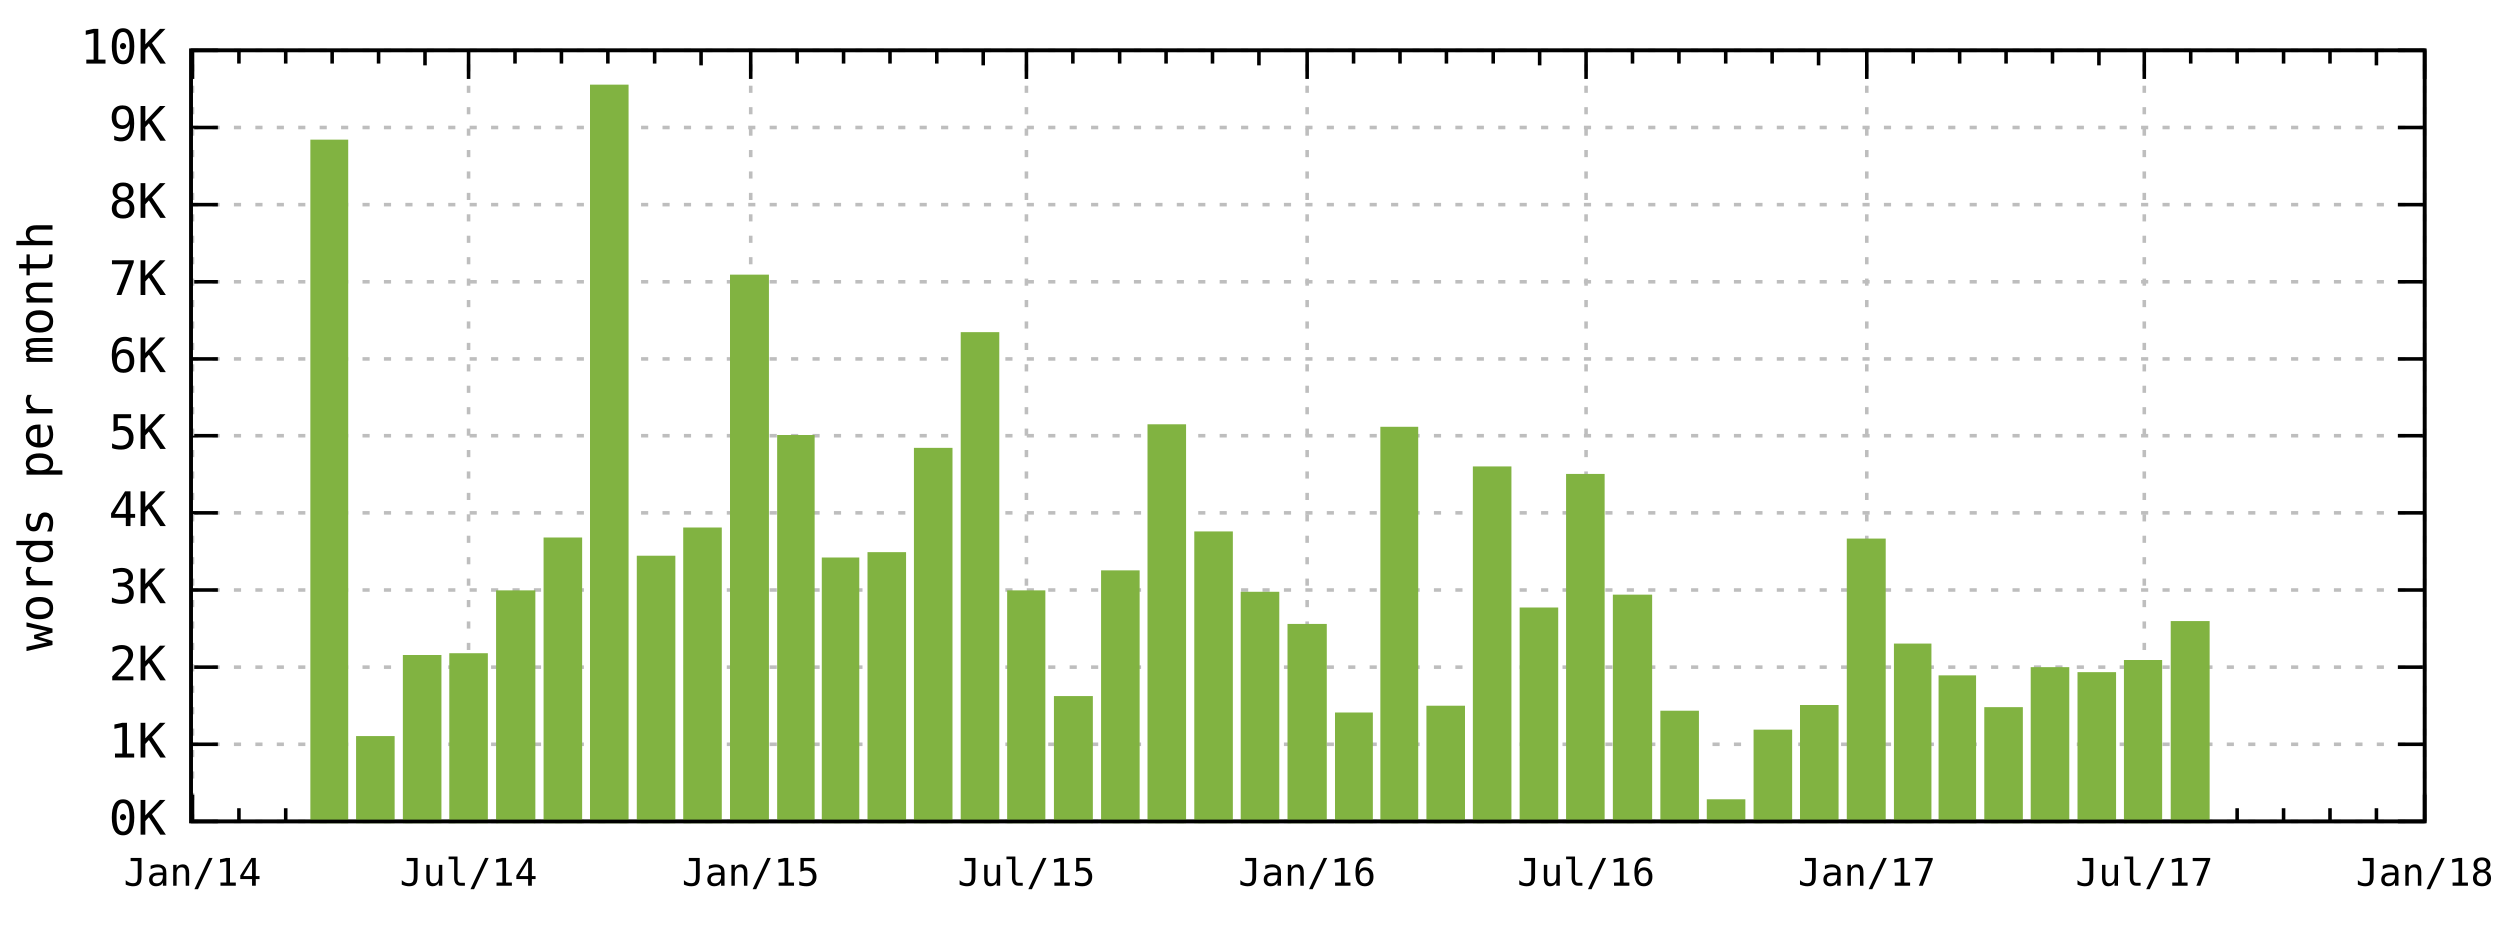
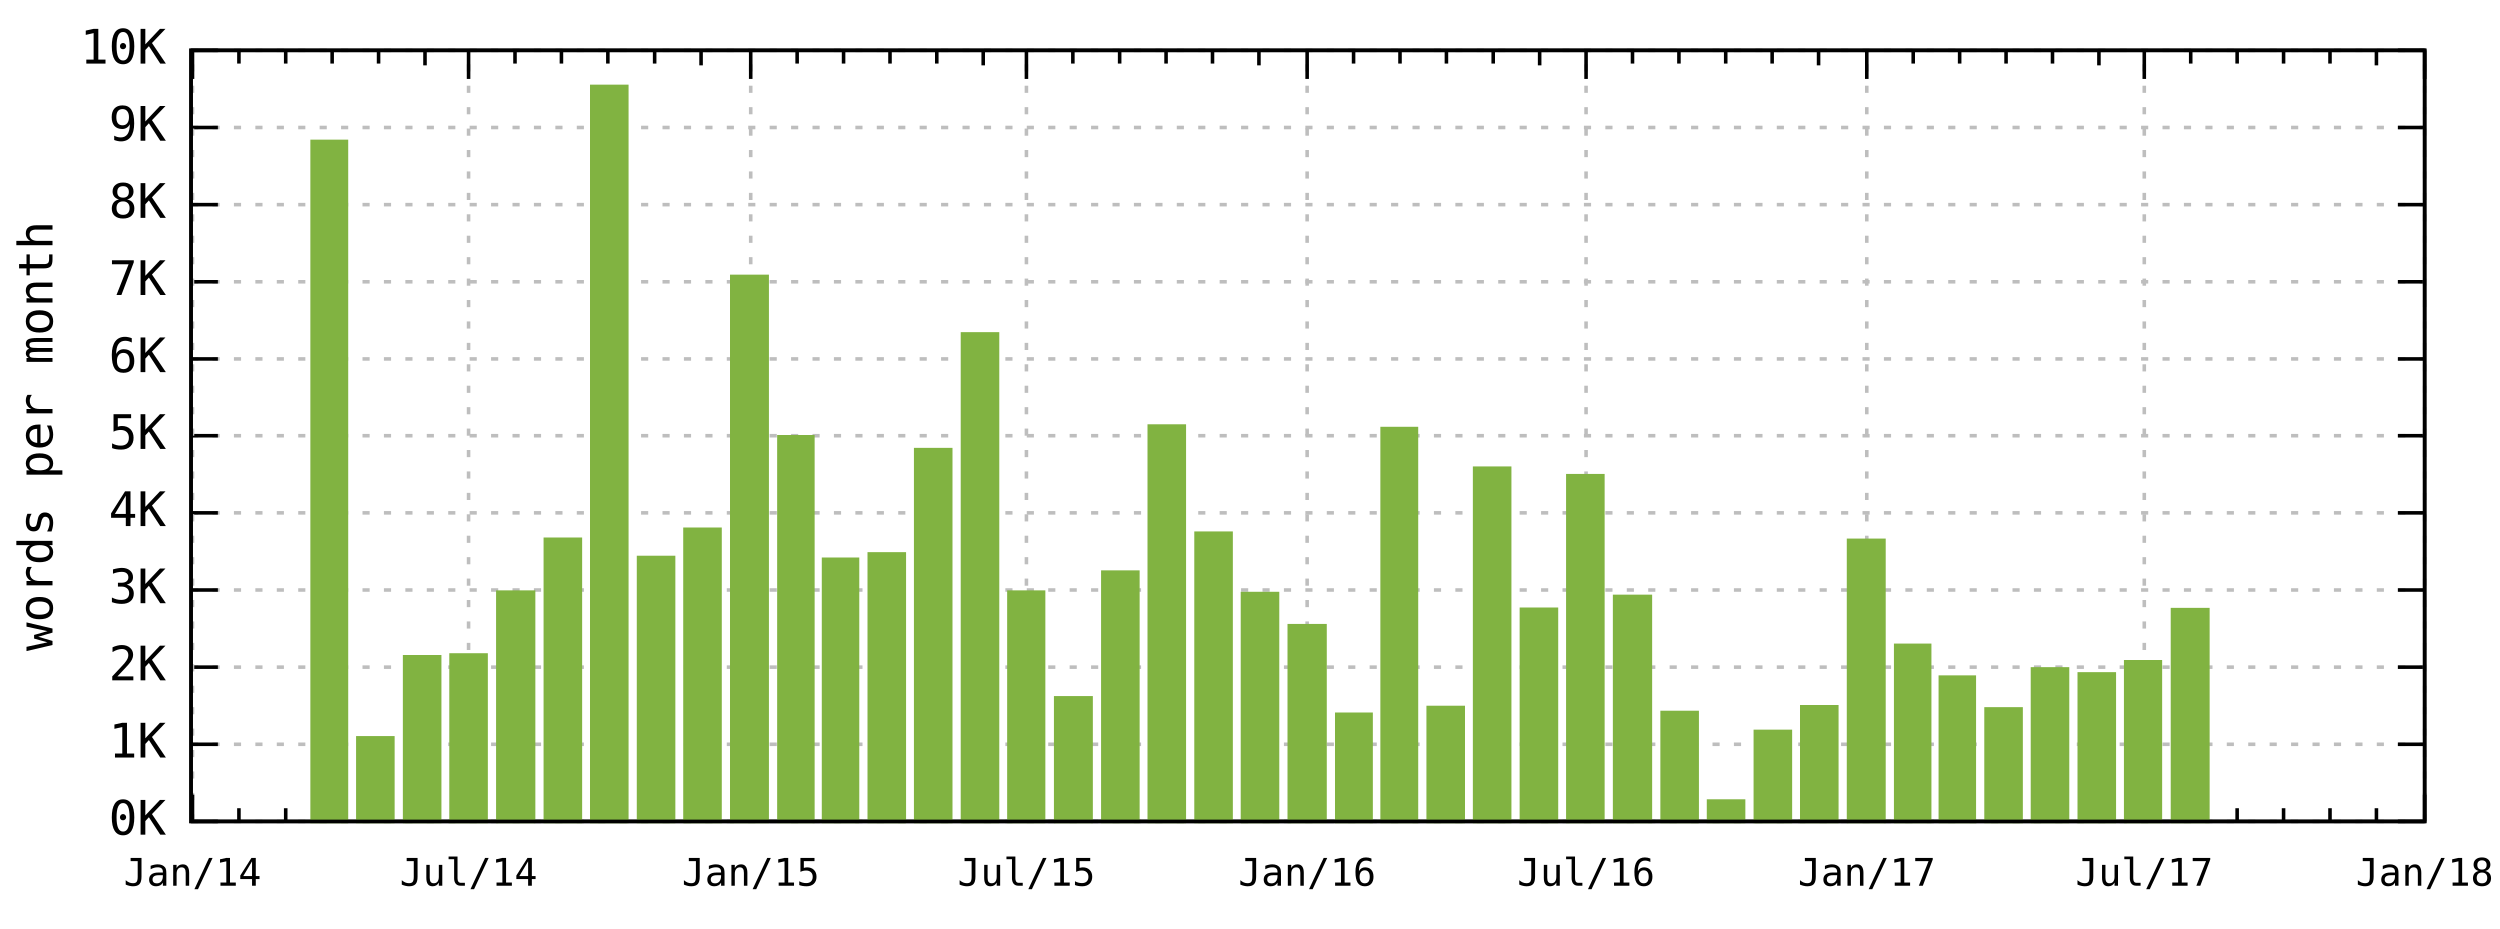
<svg xmlns="http://www.w3.org/2000/svg" xmlns:xlink="http://www.w3.org/1999/xlink" width="700" height="260" viewBox="0 0 700 260">
  <g id="gnuplot_canvas">
    <rect x="0" y="0" width="700" height="260" fill="none" />
    <defs>
      <circle id="gpDot" r="0.5" stroke-width="0.5" />
      <path id="gpPt0" stroke-width="0.267" stroke="currentColor" d="M-1,0 h2 M0,-1 v2" />
      <path id="gpPt1" stroke-width="0.267" stroke="currentColor" d="M-1,-1 L1,1 M1,-1 L-1,1" />
      <path id="gpPt2" stroke-width="0.267" stroke="currentColor" d="M-1,0 L1,0 M0,-1 L0,1 M-1,-1 L1,1 M-1,1 L1,-1" />
      <rect id="gpPt3" stroke-width="0.267" stroke="currentColor" x="-1" y="-1" width="2" height="2" />
      <rect id="gpPt4" stroke-width="0.267" stroke="currentColor" fill="currentColor" x="-1" y="-1" width="2" height="2" />
      <circle id="gpPt5" stroke-width="0.267" stroke="currentColor" cx="0" cy="0" r="1" />
      <use xlink:href="#gpPt5" id="gpPt6" fill="currentColor" stroke="none" />
      <path id="gpPt7" stroke-width="0.267" stroke="currentColor" d="M0,-1.33 L-1.33,0.67 L1.33,0.67 z" />
      <use xlink:href="#gpPt7" id="gpPt8" fill="currentColor" stroke="none" />
      <use xlink:href="#gpPt7" id="gpPt9" stroke="currentColor" transform="rotate(180)" />
      <use xlink:href="#gpPt9" id="gpPt10" fill="currentColor" stroke="none" />
      <use xlink:href="#gpPt3" id="gpPt11" stroke="currentColor" transform="rotate(45)" />
      <use xlink:href="#gpPt11" id="gpPt12" fill="currentColor" stroke="none" />
    </defs>
    <g style="fill:none; color:white; stroke:currentColor; stroke-width:1.00; stroke-linecap:butt; stroke-linejoin:miter">
</g>
    <g style="fill:none; color:black; stroke:currentColor; stroke-width:1.00; stroke-linecap:butt; stroke-linejoin:miter">
</g>
    <g style="fill:none; color:gray; stroke:currentColor; stroke-width:1.00; stroke-linecap:butt; stroke-linejoin:miter">
      <path stroke="rgb(190, 190, 190)" stroke-dasharray=" 2,4" class="gridline" d="M53.5,230.0 L678.9,230.0  h0.01" />
    </g>
    <g style="fill:none; color:black; stroke:currentColor; stroke-width:1.00; stroke-linecap:butt; stroke-linejoin:miter">
      <path stroke="black" d="M53.5,230.0 L61.0,230.0 M678.9,230.0 L671.4,230.0  h0.01" />
      <g transform="translate(46.5,233.7)" style="stroke:none; fill:rgb(0,0,0); font-family:monospace; font-size:10.00pt; text-anchor:end">
        <text>0K</text>
      </g>
    </g>
    <g style="fill:none; color:gray; stroke:currentColor; stroke-width:1.00; stroke-linecap:butt; stroke-linejoin:miter">
      <path stroke="rgb(190, 190, 190)" stroke-dasharray=" 2,4" class="gridline" d="M53.5,208.4 L678.9,208.4  h0.01" />
    </g>
    <g style="fill:none; color:black; stroke:currentColor; stroke-width:1.00; stroke-linecap:butt; stroke-linejoin:miter">
      <path stroke="black" d="M53.5,208.4 L61.0,208.4 M678.9,208.4 L671.4,208.4  h0.01" />
      <g transform="translate(46.5,212.1)" style="stroke:none; fill:rgb(0,0,0); font-family:monospace; font-size:10.00pt; text-anchor:end">
        <text>1K</text>
      </g>
    </g>
    <g style="fill:none; color:gray; stroke:currentColor; stroke-width:1.00; stroke-linecap:butt; stroke-linejoin:miter">
      <path stroke="rgb(190, 190, 190)" stroke-dasharray=" 2,4" class="gridline" d="M53.5,186.8 L678.9,186.8  h0.01" />
    </g>
    <g style="fill:none; color:black; stroke:currentColor; stroke-width:1.00; stroke-linecap:butt; stroke-linejoin:miter">
      <path stroke="black" d="M53.5,186.8 L61.0,186.8 M678.9,186.8 L671.4,186.8  h0.01" />
      <g transform="translate(46.5,190.5)" style="stroke:none; fill:rgb(0,0,0); font-family:monospace; font-size:10.00pt; text-anchor:end">
        <text>2K</text>
      </g>
    </g>
    <g style="fill:none; color:gray; stroke:currentColor; stroke-width:1.00; stroke-linecap:butt; stroke-linejoin:miter">
      <path stroke="rgb(190, 190, 190)" stroke-dasharray=" 2,4" class="gridline" d="M53.5,165.2 L678.9,165.2  h0.01" />
    </g>
    <g style="fill:none; color:black; stroke:currentColor; stroke-width:1.00; stroke-linecap:butt; stroke-linejoin:miter">
      <path stroke="black" d="M53.5,165.2 L61.0,165.2 M678.9,165.2 L671.4,165.2  h0.01" />
      <g transform="translate(46.5,168.9)" style="stroke:none; fill:rgb(0,0,0); font-family:monospace; font-size:10.00pt; text-anchor:end">
        <text>3K</text>
      </g>
    </g>
    <g style="fill:none; color:gray; stroke:currentColor; stroke-width:1.00; stroke-linecap:butt; stroke-linejoin:miter">
      <path stroke="rgb(190, 190, 190)" stroke-dasharray=" 2,4" class="gridline" d="M53.5,143.6 L678.9,143.6  h0.01" />
    </g>
    <g style="fill:none; color:black; stroke:currentColor; stroke-width:1.00; stroke-linecap:butt; stroke-linejoin:miter">
      <path stroke="black" d="M53.5,143.6 L61.0,143.6 M678.9,143.6 L671.4,143.6  h0.01" />
      <g transform="translate(46.5,147.3)" style="stroke:none; fill:rgb(0,0,0); font-family:monospace; font-size:10.00pt; text-anchor:end">
        <text>4K</text>
      </g>
    </g>
    <g style="fill:none; color:gray; stroke:currentColor; stroke-width:1.00; stroke-linecap:butt; stroke-linejoin:miter">
      <path stroke="rgb(190, 190, 190)" stroke-dasharray=" 2,4" class="gridline" d="M53.5,122.0 L678.9,122.0  h0.01" />
    </g>
    <g style="fill:none; color:black; stroke:currentColor; stroke-width:1.00; stroke-linecap:butt; stroke-linejoin:miter">
      <path stroke="black" d="M53.5,122.0 L61.0,122.0 M678.9,122.0 L671.4,122.0  h0.01" />
      <g transform="translate(46.5,125.7)" style="stroke:none; fill:rgb(0,0,0); font-family:monospace; font-size:10.00pt; text-anchor:end">
        <text>5K</text>
      </g>
    </g>
    <g style="fill:none; color:gray; stroke:currentColor; stroke-width:1.00; stroke-linecap:butt; stroke-linejoin:miter">
      <path stroke="rgb(190, 190, 190)" stroke-dasharray=" 2,4" class="gridline" d="M53.5,100.5 L678.9,100.5  h0.01" />
    </g>
    <g style="fill:none; color:black; stroke:currentColor; stroke-width:1.00; stroke-linecap:butt; stroke-linejoin:miter">
      <path stroke="black" d="M53.5,100.5 L61.0,100.5 M678.9,100.5 L671.4,100.5  h0.01" />
      <g transform="translate(46.5,104.2)" style="stroke:none; fill:rgb(0,0,0); font-family:monospace; font-size:10.00pt; text-anchor:end">
        <text>6K</text>
      </g>
    </g>
    <g style="fill:none; color:gray; stroke:currentColor; stroke-width:1.00; stroke-linecap:butt; stroke-linejoin:miter">
      <path stroke="rgb(190, 190, 190)" stroke-dasharray=" 2,4" class="gridline" d="M53.5,78.9 L678.9,78.9  h0.01" />
    </g>
    <g style="fill:none; color:black; stroke:currentColor; stroke-width:1.00; stroke-linecap:butt; stroke-linejoin:miter">
      <path stroke="black" d="M53.5,78.9 L61.0,78.9 M678.9,78.9 L671.4,78.9  h0.01" />
      <g transform="translate(46.5,82.6)" style="stroke:none; fill:rgb(0,0,0); font-family:monospace; font-size:10.00pt; text-anchor:end">
        <text>7K</text>
      </g>
    </g>
    <g style="fill:none; color:gray; stroke:currentColor; stroke-width:1.00; stroke-linecap:butt; stroke-linejoin:miter">
      <path stroke="rgb(190, 190, 190)" stroke-dasharray=" 2,4" class="gridline" d="M53.5,57.3 L678.9,57.3  h0.01" />
    </g>
    <g style="fill:none; color:black; stroke:currentColor; stroke-width:1.00; stroke-linecap:butt; stroke-linejoin:miter">
      <path stroke="black" d="M53.5,57.3 L61.0,57.3 M678.9,57.3 L671.4,57.3  h0.01" />
      <g transform="translate(46.5,61.0)" style="stroke:none; fill:rgb(0,0,0); font-family:monospace; font-size:10.00pt; text-anchor:end">
        <text>8K</text>
      </g>
    </g>
    <g style="fill:none; color:gray; stroke:currentColor; stroke-width:1.00; stroke-linecap:butt; stroke-linejoin:miter">
      <path stroke="rgb(190, 190, 190)" stroke-dasharray=" 2,4" class="gridline" d="M53.5,35.7 L678.9,35.7  h0.01" />
    </g>
    <g style="fill:none; color:black; stroke:currentColor; stroke-width:1.00; stroke-linecap:butt; stroke-linejoin:miter">
      <path stroke="black" d="M53.5,35.7 L61.0,35.7 M678.9,35.7 L671.4,35.7  h0.01" />
      <g transform="translate(46.5,39.4)" style="stroke:none; fill:rgb(0,0,0); font-family:monospace; font-size:10.00pt; text-anchor:end">
        <text>9K</text>
      </g>
    </g>
    <g style="fill:none; color:gray; stroke:currentColor; stroke-width:1.00; stroke-linecap:butt; stroke-linejoin:miter">
      <path stroke="rgb(190, 190, 190)" stroke-dasharray=" 2,4" class="gridline" d="M53.5,14.1 L678.9,14.1  h0.01" />
    </g>
    <g style="fill:none; color:black; stroke:currentColor; stroke-width:1.00; stroke-linecap:butt; stroke-linejoin:miter">
      <path stroke="black" d="M53.5,14.1 L61.0,14.1 M678.9,14.1 L671.4,14.1  h0.01" />
      <g transform="translate(46.5,17.8)" style="stroke:none; fill:rgb(0,0,0); font-family:monospace; font-size:10.00pt; text-anchor:end">
        <text>10K</text>
      </g>
    </g>
    <g style="fill:none; color:gray; stroke:currentColor; stroke-width:1.00; stroke-linecap:butt; stroke-linejoin:miter">
      <path stroke="rgb(190, 190, 190)" stroke-dasharray=" 2,4" class="gridline" d="M53.9,230.0 L53.9,14.1  h0.01" />
    </g>
    <g style="fill:none; color:black; stroke:currentColor; stroke-width:1.00; stroke-linecap:butt; stroke-linejoin:miter">
      <path stroke="black" d="M53.9,230.0 L53.9,222.5 M53.9,14.1 L53.9,21.6  h0.01" />
      <g transform="translate(53.9,248.0)" style="stroke:none; fill:rgb(0,0,0); font-family:monospace; font-size:8.00pt; text-anchor:middle">
        <text>Jan/14</text>
      </g>
      <path stroke="black" d="M66.9,230.0 L66.9,226.3 M66.9,14.1 L66.9,17.8 M80.0,230.0 L80.0,226.3 M80.0,14.1 L80.0,17.8    M93.0,230.0 L93.0,226.3 M93.0,14.1 L93.0,17.8 M106.0,230.0 L106.0,226.3 M106.0,14.1 L106.0,17.8    M119.0,230.0 L119.0,226.3 M119.0,14.1 L119.0,17.8  h0.01" />
    </g>
    <g style="fill:none; color:gray; stroke:currentColor; stroke-width:1.00; stroke-linecap:butt; stroke-linejoin:miter">
      <path stroke="rgb(190, 190, 190)" stroke-dasharray=" 2,4" class="gridline" d="M131.2,230.0 L131.2,14.1  h0.01" />
    </g>
    <g style="fill:none; color:black; stroke:currentColor; stroke-width:1.00; stroke-linecap:butt; stroke-linejoin:miter">
      <path stroke="black" d="M131.2,230.0 L131.2,222.5 M131.2,14.1 L131.2,21.6  h0.01" />
      <g transform="translate(131.2,248.0)" style="stroke:none; fill:rgb(0,0,0); font-family:monospace; font-size:8.00pt; text-anchor:middle">
        <text>Jul/14</text>
      </g>
      <path stroke="black" d="M144.2,230.0 L144.2,226.3 M144.2,14.1 L144.2,17.8 M157.2,230.0 L157.2,226.3 M157.2,14.1 L157.2,17.8    M170.2,230.0 L170.2,226.3 M170.2,14.1 L170.2,17.8 M183.3,230.0 L183.3,226.3 M183.3,14.1 L183.3,17.8    M196.3,230.0 L196.3,226.3 M196.3,14.1 L196.3,17.8  h0.01" />
    </g>
    <g style="fill:none; color:gray; stroke:currentColor; stroke-width:1.00; stroke-linecap:butt; stroke-linejoin:miter">
      <path stroke="rgb(190, 190, 190)" stroke-dasharray=" 2,4" class="gridline" d="M210.2,230.0 L210.2,14.1  h0.01" />
    </g>
    <g style="fill:none; color:black; stroke:currentColor; stroke-width:1.00; stroke-linecap:butt; stroke-linejoin:miter">
      <path stroke="black" d="M210.2,230.0 L210.2,222.5 M210.2,14.1 L210.2,21.6  h0.01" />
      <g transform="translate(210.2,248.0)" style="stroke:none; fill:rgb(0,0,0); font-family:monospace; font-size:8.00pt; text-anchor:middle">
        <text>Jan/15</text>
      </g>
      <path stroke="black" d="M223.2,230.0 L223.2,226.3 M223.2,14.1 L223.2,17.8 M236.2,230.0 L236.2,226.3 M236.2,14.1 L236.2,17.8    M249.2,230.0 L249.2,226.3 M249.2,14.1 L249.2,17.8 M262.3,230.0 L262.3,226.3 M262.3,14.1 L262.3,17.8    M275.3,230.0 L275.3,226.3 M275.3,14.1 L275.3,17.8  h0.01" />
    </g>
    <g style="fill:none; color:gray; stroke:currentColor; stroke-width:1.00; stroke-linecap:butt; stroke-linejoin:miter">
      <path stroke="rgb(190, 190, 190)" stroke-dasharray=" 2,4" class="gridline" d="M287.4,230.0 L287.4,14.1  h0.01" />
    </g>
    <g style="fill:none; color:black; stroke:currentColor; stroke-width:1.00; stroke-linecap:butt; stroke-linejoin:miter">
      <path stroke="black" d="M287.4,230.0 L287.4,222.5 M287.4,14.1 L287.4,21.6  h0.01" />
      <g transform="translate(287.4,248.0)" style="stroke:none; fill:rgb(0,0,0); font-family:monospace; font-size:8.00pt; text-anchor:middle">
        <text>Jul/15</text>
      </g>
      <path stroke="black" d="M300.4,230.0 L300.4,226.3 M300.4,14.1 L300.4,17.8 M313.5,230.0 L313.5,226.3 M313.5,14.1 L313.5,17.8    M326.5,230.0 L326.5,226.3 M326.5,14.1 L326.5,17.8 M339.5,230.0 L339.5,226.3 M339.5,14.1 L339.5,17.8    M352.5,230.0 L352.5,226.3 M352.5,14.1 L352.5,17.8  h0.01" />
    </g>
    <g style="fill:none; color:gray; stroke:currentColor; stroke-width:1.00; stroke-linecap:butt; stroke-linejoin:miter">
      <path stroke="rgb(190, 190, 190)" stroke-dasharray=" 2,4" class="gridline" d="M366.0,230.0 L366.0,14.1  h0.01" />
    </g>
    <g style="fill:none; color:black; stroke:currentColor; stroke-width:1.00; stroke-linecap:butt; stroke-linejoin:miter">
      <path stroke="black" d="M366.0,230.0 L366.0,222.5 M366.0,14.1 L366.0,21.6  h0.01" />
      <g transform="translate(366.0,248.0)" style="stroke:none; fill:rgb(0,0,0); font-family:monospace; font-size:8.00pt; text-anchor:middle">
        <text>Jan/16</text>
      </g>
      <path stroke="black" d="M379.0,230.0 L379.0,226.3 M379.0,14.1 L379.0,17.8 M392.0,230.0 L392.0,226.3 M392.0,14.1 L392.0,17.8    M405.0,230.0 L405.0,226.3 M405.0,14.1 L405.0,17.8 M418.1,230.0 L418.1,226.3 M418.1,14.1 L418.1,17.8    M431.1,230.0 L431.1,226.3 M431.1,14.1 L431.1,17.8  h0.01" />
    </g>
    <g style="fill:none; color:gray; stroke:currentColor; stroke-width:1.00; stroke-linecap:butt; stroke-linejoin:miter">
      <path stroke="rgb(190, 190, 190)" stroke-dasharray=" 2,4" class="gridline" d="M444.1,230.0 L444.1,14.1  h0.01" />
    </g>
    <g style="fill:none; color:black; stroke:currentColor; stroke-width:1.00; stroke-linecap:butt; stroke-linejoin:miter">
      <path stroke="black" d="M444.1,230.0 L444.1,222.5 M444.1,14.1 L444.1,21.6  h0.01" />
      <g transform="translate(444.1,248.0)" style="stroke:none; fill:rgb(0,0,0); font-family:monospace; font-size:8.00pt; text-anchor:middle">
        <text>Jul/16</text>
      </g>
      <path stroke="black" d="M457.1,230.0 L457.1,226.3 M457.1,14.1 L457.1,17.8 M470.1,230.0 L470.1,226.3 M470.1,14.1 L470.1,17.8    M483.2,230.0 L483.2,226.3 M483.2,14.1 L483.2,17.8 M496.2,230.0 L496.2,226.3 M496.2,14.1 L496.2,17.8    M509.2,230.0 L509.2,226.3 M509.2,14.1 L509.2,17.8  h0.01" />
    </g>
    <g style="fill:none; color:gray; stroke:currentColor; stroke-width:1.00; stroke-linecap:butt; stroke-linejoin:miter">
      <path stroke="rgb(190, 190, 190)" stroke-dasharray=" 2,4" class="gridline" d="M522.7,230.0 L522.7,14.1  h0.01" />
    </g>
    <g style="fill:none; color:black; stroke:currentColor; stroke-width:1.00; stroke-linecap:butt; stroke-linejoin:miter">
      <path stroke="black" d="M522.7,230.0 L522.7,222.5 M522.7,14.1 L522.7,21.6  h0.01" />
      <g transform="translate(522.7,248.0)" style="stroke:none; fill:rgb(0,0,0); font-family:monospace; font-size:8.00pt; text-anchor:middle">
        <text>Jan/17</text>
      </g>
      <path stroke="black" d="M535.7,230.0 L535.7,226.3 M535.7,14.1 L535.7,17.8 M548.7,230.0 L548.7,226.3 M548.7,14.1 L548.7,17.8    M561.7,230.0 L561.7,226.3 M561.7,14.1 L561.7,17.8 M574.7,230.0 L574.7,226.3 M574.7,14.1 L574.7,17.8    M587.7,230.0 L587.7,226.3 M587.7,14.1 L587.7,17.8  h0.01" />
    </g>
    <g style="fill:none; color:gray; stroke:currentColor; stroke-width:1.00; stroke-linecap:butt; stroke-linejoin:miter">
      <path stroke="rgb(190, 190, 190)" stroke-dasharray=" 2,4" class="gridline" d="M600.4,230.0 L600.4,14.1  h0.01" />
    </g>
    <g style="fill:none; color:black; stroke:currentColor; stroke-width:1.00; stroke-linecap:butt; stroke-linejoin:miter">
      <path stroke="black" d="M600.4,230.0 L600.4,222.5 M600.4,14.1 L600.4,21.6  h0.01" />
      <g transform="translate(600.4,248.0)" style="stroke:none; fill:rgb(0,0,0); font-family:monospace; font-size:8.00pt; text-anchor:middle">
        <text>Jul/17</text>
      </g>
      <path stroke="black" d="M613.4,230.0 L613.4,226.3 M613.4,14.1 L613.4,17.8 M626.4,230.0 L626.4,226.3 M626.4,14.1 L626.4,17.8    M639.4,230.0 L639.4,226.3 M639.4,14.1 L639.4,17.8 M652.4,230.0 L652.4,226.3 M652.4,14.1 L652.4,17.8    M665.4,230.0 L665.4,226.3 M665.4,14.1 L665.4,17.8  h0.01" />
    </g>
    <g style="fill:none; color:gray; stroke:currentColor; stroke-width:1.00; stroke-linecap:butt; stroke-linejoin:miter">
      <path stroke="rgb(190, 190, 190)" stroke-dasharray=" 2,4" class="gridline" d="M678.9,230.0 L678.9,14.1  h0.01" />
    </g>
    <g style="fill:none; color:black; stroke:currentColor; stroke-width:1.00; stroke-linecap:butt; stroke-linejoin:miter">
      <path stroke="black" d="M678.9,230.0 L678.9,222.5 M678.9,14.1 L678.9,21.6  h0.01" />
      <g transform="translate(678.9,248.0)" style="stroke:none; fill:rgb(0,0,0); font-family:monospace; font-size:8.00pt; text-anchor:middle">
        <text>Jan/18</text>
      </g>
      <path stroke="black" d="M53.5,14.1 L53.5,230.0 L678.9,230.0 L678.9,14.1 L53.5,14.1 Z  h0.01" />
      <g transform="translate(14.7,122.1) rotate(270)" style="stroke:none; fill:rgb(0,0,0); font-family:monospace; font-size:10.00pt; text-anchor:middle">
        <text>words per month</text>
      </g>
    </g>
    <g id="gnuplot_plot_1">
      <g style="fill:none; color:red; stroke:currentColor; stroke-width:1.00; stroke-linecap:butt; stroke-linejoin:miter">
        <g style="stroke:none; shape-rendering:crispEdges">
          <polygon fill="rgb(129, 179,  65)" points="87.4,230.0 97.1,230.0 97.1,39.5 87.4,39.5 " />
        </g>
        <path stroke="rgb(129, 179,  65)" d="M87.4,230.0 L87.4,39.6 L97.0,39.6 L97.0,230.0 L87.4,230.0 Z  h0.01" />
        <g style="stroke:none; shape-rendering:crispEdges">
          <polygon fill="rgb(129, 179,  65)" points="100.2,230.0 110.1,230.0 110.1,206.5 100.2,206.5 " />
        </g>
        <path stroke="rgb(129, 179,  65)" d="M100.2,230.0 L100.2,206.6 L110.0,206.6 L110.0,230.0 L100.2,230.0 Z  h0.01" />
        <g style="stroke:none; shape-rendering:crispEdges">
          <polygon fill="rgb(129, 179,  65)" points="113.3,230.0 123.2,230.0 123.2,183.8 113.3,183.8 " />
        </g>
        <path stroke="rgb(129, 179,  65)" d="M113.3,230.0 L113.3,183.9 L123.1,183.9 L123.1,230.0 L113.3,230.0 Z  h0.01" />
        <g style="stroke:none; shape-rendering:crispEdges">
          <polygon fill="rgb(129, 179,  65)" points="126.3,230.0 136.2,230.0 136.2,183.3 126.3,183.3 " />
        </g>
        <path stroke="rgb(129, 179,  65)" d="M126.3,230.0 L126.3,183.4 L136.1,183.4 L136.1,230.0 L126.3,230.0 Z  h0.01" />
        <g style="stroke:none; shape-rendering:crispEdges">
          <polygon fill="rgb(129, 179,  65)" points="139.4,230.0 149.5,230.0 149.5,165.7 139.4,165.7 " />
        </g>
        <path stroke="rgb(129, 179,  65)" d="M139.4,230.0 L139.4,165.8 L149.4,165.8 L149.4,230.0 L139.4,230.0 Z  h0.01" />
        <g style="stroke:none; shape-rendering:crispEdges">
          <polygon fill="rgb(129, 179,  65)" points="152.7,230.0 162.6,230.0 162.6,150.9 152.7,150.9 " />
        </g>
        <path stroke="rgb(129, 179,  65)" d="M152.7,230.0 L152.7,151.0 L162.5,151.0 L162.5,230.0 L152.7,230.0 Z  h0.01" />
        <g style="stroke:none; shape-rendering:crispEdges">
          <polygon fill="rgb(129, 179,  65)" points="165.7,230.0 175.6,230.0 175.6,24.1 165.7,24.1 " />
        </g>
        <path stroke="rgb(129, 179,  65)" d="M165.7,230.0 L165.7,24.2 L175.5,24.2 L175.5,230.0 L165.7,230.0 Z  h0.01" />
        <g style="stroke:none; shape-rendering:crispEdges">
          <polygon fill="rgb(129, 179,  65)" points="178.8,230.0 188.7,230.0 188.7,156.0 178.8,156.0 " />
        </g>
        <path stroke="rgb(129, 179,  65)" d="M178.8,230.0 L178.8,156.1 L188.6,156.1 L188.6,230.0 L178.8,230.0 Z  h0.01" />
        <g style="stroke:none; shape-rendering:crispEdges">
          <polygon fill="rgb(129, 179,  65)" points="191.8,230.0 201.7,230.0 201.7,148.1 191.8,148.1 " />
        </g>
        <path stroke="rgb(129, 179,  65)" d="M191.8,230.0 L191.8,148.2 L201.6,148.2 L201.6,230.0 L191.8,230.0 Z  h0.01" />
        <g style="stroke:none; shape-rendering:crispEdges">
          <polygon fill="rgb(129, 179,  65)" points="204.9,230.0 214.9,230.0 214.9,77.3 204.9,77.3 " />
        </g>
        <path stroke="rgb(129, 179,  65)" d="M204.9,230.0 L204.9,77.4 L214.8,77.4 L214.8,230.0 L204.9,230.0 Z  h0.01" />
        <g style="stroke:none; shape-rendering:crispEdges">
          <polygon fill="rgb(129, 179,  65)" points="218.1,230.0 227.7,230.0 227.7,122.2 218.1,122.2 " />
        </g>
        <path stroke="rgb(129, 179,  65)" d="M218.1,230.0 L218.1,122.3 L227.6,122.3 L227.6,230.0 L218.1,230.0 Z  h0.01" />
        <g style="stroke:none; shape-rendering:crispEdges">
          <polygon fill="rgb(129, 179,  65)" points="230.6,230.0 240.2,230.0 240.2,156.5 230.6,156.5 " />
        </g>
        <path stroke="rgb(129, 179,  65)" d="M230.6,230.0 L230.6,156.6 L240.1,156.6 L240.1,230.0 L230.6,230.0 Z  h0.01" />
        <g style="stroke:none; shape-rendering:crispEdges">
          <polygon fill="rgb(129, 179,  65)" points="243.4,230.0 253.3,230.0 253.3,155.0 243.4,155.0 " />
        </g>
        <path stroke="rgb(129, 179,  65)" d="M243.4,230.0 L243.4,155.1 L253.2,155.1 L253.2,230.0 L243.4,230.0 Z  h0.01" />
        <g style="stroke:none; shape-rendering:crispEdges">
          <polygon fill="rgb(129, 179,  65)" points="256.4,230.0 266.3,230.0 266.3,125.8 256.4,125.8 " />
        </g>
        <path stroke="rgb(129, 179,  65)" d="M256.4,230.0 L256.4,125.9 L266.2,125.9 L266.2,230.0 L256.4,230.0 Z  h0.01" />
        <g style="stroke:none; shape-rendering:crispEdges">
          <polygon fill="rgb(129, 179,  65)" points="269.5,230.0 279.4,230.0 279.4,93.4 269.5,93.4 " />
        </g>
        <path stroke="rgb(129, 179,  65)" d="M269.5,230.0 L269.5,93.5 L279.3,93.5 L279.3,230.0 L269.5,230.0 Z  h0.01" />
        <g style="stroke:none; shape-rendering:crispEdges">
          <polygon fill="rgb(129, 179,  65)" points="282.5,230.0 292.3,230.0 292.3,165.7 282.5,165.7 " />
        </g>
        <path stroke="rgb(129, 179,  65)" d="M282.5,230.0 L282.5,165.8 L292.2,165.8 L292.2,230.0 L282.5,230.0 Z  h0.01" />
        <g style="stroke:none; shape-rendering:crispEdges">
          <polygon fill="rgb(129, 179,  65)" points="295.6,230.0 305.6,230.0 305.6,195.3 295.6,195.3 " />
        </g>
        <path stroke="rgb(129, 179,  65)" d="M295.6,230.0 L295.6,195.4 L305.5,195.4 L305.5,230.0 L295.6,230.0 Z  h0.01" />
        <g style="stroke:none; shape-rendering:crispEdges">
          <polygon fill="rgb(129, 179,  65)" points="308.8,230.0 318.7,230.0 318.7,160.1 308.8,160.1 " />
        </g>
        <path stroke="rgb(129, 179,  65)" d="M308.8,230.0 L308.8,160.2 L318.6,160.2 L318.6,230.0 L308.8,230.0 Z  h0.01" />
        <g style="stroke:none; shape-rendering:crispEdges">
          <polygon fill="rgb(129, 179,  65)" points="321.8,230.0 331.7,230.0 331.7,119.2 321.8,119.2 " />
        </g>
        <path stroke="rgb(129, 179,  65)" d="M321.8,230.0 L321.8,119.3 L331.6,119.3 L331.6,230.0 L321.8,230.0 Z  h0.01" />
        <g style="stroke:none; shape-rendering:crispEdges">
          <polygon fill="rgb(129, 179,  65)" points="334.9,230.0 344.8,230.0 344.8,149.2 334.9,149.2 " />
        </g>
        <path stroke="rgb(129, 179,  65)" d="M334.9,230.0 L334.9,149.3 L344.7,149.3 L344.7,230.0 L334.9,230.0 Z  h0.01" />
        <g style="stroke:none; shape-rendering:crispEdges">
          <polygon fill="rgb(129, 179,  65)" points="347.9,230.0 357.8,230.0 357.8,166.1 347.9,166.1 " />
        </g>
        <path stroke="rgb(129, 179,  65)" d="M347.9,230.0 L347.9,166.2 L357.7,166.2 L357.7,230.0 L347.9,230.0 Z  h0.01" />
        <g style="stroke:none; shape-rendering:crispEdges">
          <polygon fill="rgb(129, 179,  65)" points="361.0,230.0 371.1,230.0 371.1,175.1 361.0,175.1 " />
        </g>
        <path stroke="rgb(129, 179,  65)" d="M361.0,230.0 L361.0,175.2 L371.0,175.2 L371.0,230.0 L361.0,230.0 Z  h0.01" />
        <g style="stroke:none; shape-rendering:crispEdges">
          <polygon fill="rgb(129, 179,  65)" points="374.3,230.0 384.0,230.0 384.0,199.9 374.3,199.9 " />
        </g>
        <path stroke="rgb(129, 179,  65)" d="M374.3,230.0 L374.3,200.0 L383.9,200.0 L383.9,230.0 L374.3,230.0 Z  h0.01" />
        <g style="stroke:none; shape-rendering:crispEdges">
          <polygon fill="rgb(129, 179,  65)" points="387.0,230.0 396.7,230.0 396.7,119.9 387.0,119.9 " />
        </g>
        <path stroke="rgb(129, 179,  65)" d="M387.0,230.0 L387.0,120.0 L396.6,120.0 L396.6,230.0 L387.0,230.0 Z  h0.01" />
        <g style="stroke:none; shape-rendering:crispEdges">
          <polygon fill="rgb(129, 179,  65)" points="399.9,230.0 409.8,230.0 409.8,198.0 399.9,198.0 " />
        </g>
        <path stroke="rgb(129, 179,  65)" d="M399.9,230.0 L399.9,198.1 L409.7,198.1 L409.7,230.0 L399.9,230.0 Z  h0.01" />
        <g style="stroke:none; shape-rendering:crispEdges">
          <polygon fill="rgb(129, 179,  65)" points="412.9,230.0 422.8,230.0 422.8,131.0 412.9,131.0 " />
        </g>
        <path stroke="rgb(129, 179,  65)" d="M412.9,230.0 L412.9,131.1 L422.7,131.1 L422.7,230.0 L412.9,230.0 Z  h0.01" />
        <g style="stroke:none; shape-rendering:crispEdges">
          <polygon fill="rgb(129, 179,  65)" points="426.0,230.0 435.9,230.0 435.9,170.5 426.0,170.5 " />
        </g>
        <path stroke="rgb(129, 179,  65)" d="M426.0,230.0 L426.0,170.6 L435.8,170.6 L435.8,230.0 L426.0,230.0 Z  h0.01" />
        <g style="stroke:none; shape-rendering:crispEdges">
          <polygon fill="rgb(129, 179,  65)" points="439.0,230.0 448.9,230.0 448.9,133.1 439.0,133.1 " />
        </g>
        <path stroke="rgb(129, 179,  65)" d="M439.0,230.0 L439.0,133.2 L448.8,133.2 L448.8,230.0 L439.0,230.0 Z  h0.01" />
        <g style="stroke:none; shape-rendering:crispEdges">
          <polygon fill="rgb(129, 179,  65)" points="452.1,230.0 462.2,230.0 462.2,166.9 452.1,166.9 " />
        </g>
        <path stroke="rgb(129, 179,  65)" d="M452.1,230.0 L452.1,167.0 L462.1,167.0 L462.1,230.0 L452.1,230.0 Z  h0.01" />
        <g style="stroke:none; shape-rendering:crispEdges">
          <polygon fill="rgb(129, 179,  65)" points="465.4,230.0 475.3,230.0 475.3,199.4 465.4,199.4 " />
        </g>
        <path stroke="rgb(129, 179,  65)" d="M465.4,230.0 L465.4,199.5 L475.2,199.5 L475.2,230.0 L465.4,230.0 Z  h0.01" />
        <g style="stroke:none; shape-rendering:crispEdges">
          <polygon fill="rgb(129, 179,  65)" points="478.4,230.0 488.3,230.0 488.3,224.2 478.4,224.2 " />
        </g>
        <path stroke="rgb(129, 179,  65)" d="M478.4,230.0 L478.4,224.3 L488.2,224.3 L488.2,230.0 L478.4,230.0 Z  h0.01" />
        <g style="stroke:none; shape-rendering:crispEdges">
          <polygon fill="rgb(129, 179,  65)" points="491.5,230.0 501.4,230.0 501.4,204.7 491.5,204.7 " />
        </g>
        <path stroke="rgb(129, 179,  65)" d="M491.5,230.0 L491.5,204.8 L501.3,204.8 L501.3,230.0 L491.5,230.0 Z  h0.01" />
        <g style="stroke:none; shape-rendering:crispEdges">
          <polygon fill="rgb(129, 179,  65)" points="504.5,230.0 514.4,230.0 514.4,197.8 504.5,197.8 " />
        </g>
        <path stroke="rgb(129, 179,  65)" d="M504.5,230.0 L504.5,197.9 L514.3,197.9 L514.3,230.0 L504.5,230.0 Z  h0.01" />
        <g style="stroke:none; shape-rendering:crispEdges">
          <polygon fill="rgb(129, 179,  65)" points="517.6,230.0 527.6,230.0 527.6,151.2 517.6,151.2 " />
        </g>
        <path stroke="rgb(129, 179,  65)" d="M517.6,230.0 L517.6,151.3 L527.5,151.3 L527.5,230.0 L517.6,230.0 Z  h0.01" />
        <g style="stroke:none; shape-rendering:crispEdges">
          <polygon fill="rgb(129, 179,  65)" points="530.8,230.0 540.4,230.0 540.4,180.6 530.8,180.6 " />
        </g>
        <path stroke="rgb(129, 179,  65)" d="M530.8,230.0 L530.8,180.7 L540.3,180.7 L540.3,230.0 L530.8,230.0 Z  h0.01" />
        <g style="stroke:none; shape-rendering:crispEdges">
          <polygon fill="rgb(129, 179,  65)" points="543.3,230.0 552.9,230.0 552.9,189.5 543.3,189.5 " />
        </g>
        <path stroke="rgb(129, 179,  65)" d="M543.3,230.0 L543.3,189.6 L552.8,189.6 L552.8,230.0 L543.3,230.0 Z  h0.01" />
        <g style="stroke:none; shape-rendering:crispEdges">
          <polygon fill="rgb(129, 179,  65)" points="556.1,230.0 566.0,230.0 566.0,198.4 556.1,198.4 " />
        </g>
        <path stroke="rgb(129, 179,  65)" d="M556.1,230.0 L556.1,198.5 L565.9,198.5 L565.9,230.0 L556.1,230.0 Z  h0.01" />
        <g style="stroke:none; shape-rendering:crispEdges">
          <polygon fill="rgb(129, 179,  65)" points="569.1,230.0 579.0,230.0 579.0,187.2 569.1,187.2 " />
        </g>
        <path stroke="rgb(129, 179,  65)" d="M569.1,230.0 L569.1,187.3 L578.9,187.3 L578.9,230.0 L569.1,230.0 Z  h0.01" />
        <g style="stroke:none; shape-rendering:crispEdges">
          <polygon fill="rgb(129, 179,  65)" points="582.2,230.0 592.1,230.0 592.1,188.6 582.2,188.6 " />
        </g>
        <path stroke="rgb(129, 179,  65)" d="M582.2,230.0 L582.2,188.7 L592.0,188.7 L592.0,230.0 L582.2,230.0 Z  h0.01" />
        <g style="stroke:none; shape-rendering:crispEdges">
          <polygon fill="rgb(129, 179,  65)" points="595.2,230.0 605.0,230.0 605.0,185.2 595.2,185.2 " />
        </g>
        <path stroke="rgb(129, 179,  65)" d="M595.2,230.0 L595.2,185.3 L604.9,185.3 L604.9,230.0 L595.2,230.0 Z  h0.01" />
        <g style="stroke:none; shape-rendering:crispEdges">
-           <polygon fill="rgb(129, 179,  65)" points="608.3,230.0 618.3,230.0 618.3,174.3 608.3,174.3 " />
-         </g>
-         <path stroke="rgb(129, 179,  65)" d="M608.3,230.0 L608.3,174.4 L618.2,174.4 L618.2,230.0 L608.3,230.0 Z  h0.01" />
+           <polygon fill="rgb(129, 179,  65)" points="608.3,230.0 618.3,230.0 618.3,170.6 608.3,170.6 " />
+         </g>
+         <path stroke="rgb(129, 179,  65)" d="M608.3,230.0 L608.3,170.7 L618.2,170.7 L618.2,230.0 L608.3,230.0 Z  h0.01" />
      </g>
    </g>
    <g style="fill:none; color:black; stroke:currentColor; stroke-width:1.00; stroke-linecap:butt; stroke-linejoin:miter">
      <path stroke="black" d="M53.5,14.1 L53.5,230.0 L678.9,230.0 L678.9,14.1 L53.5,14.1 Z  h0.01" />
    </g>
  </g>
</svg>
